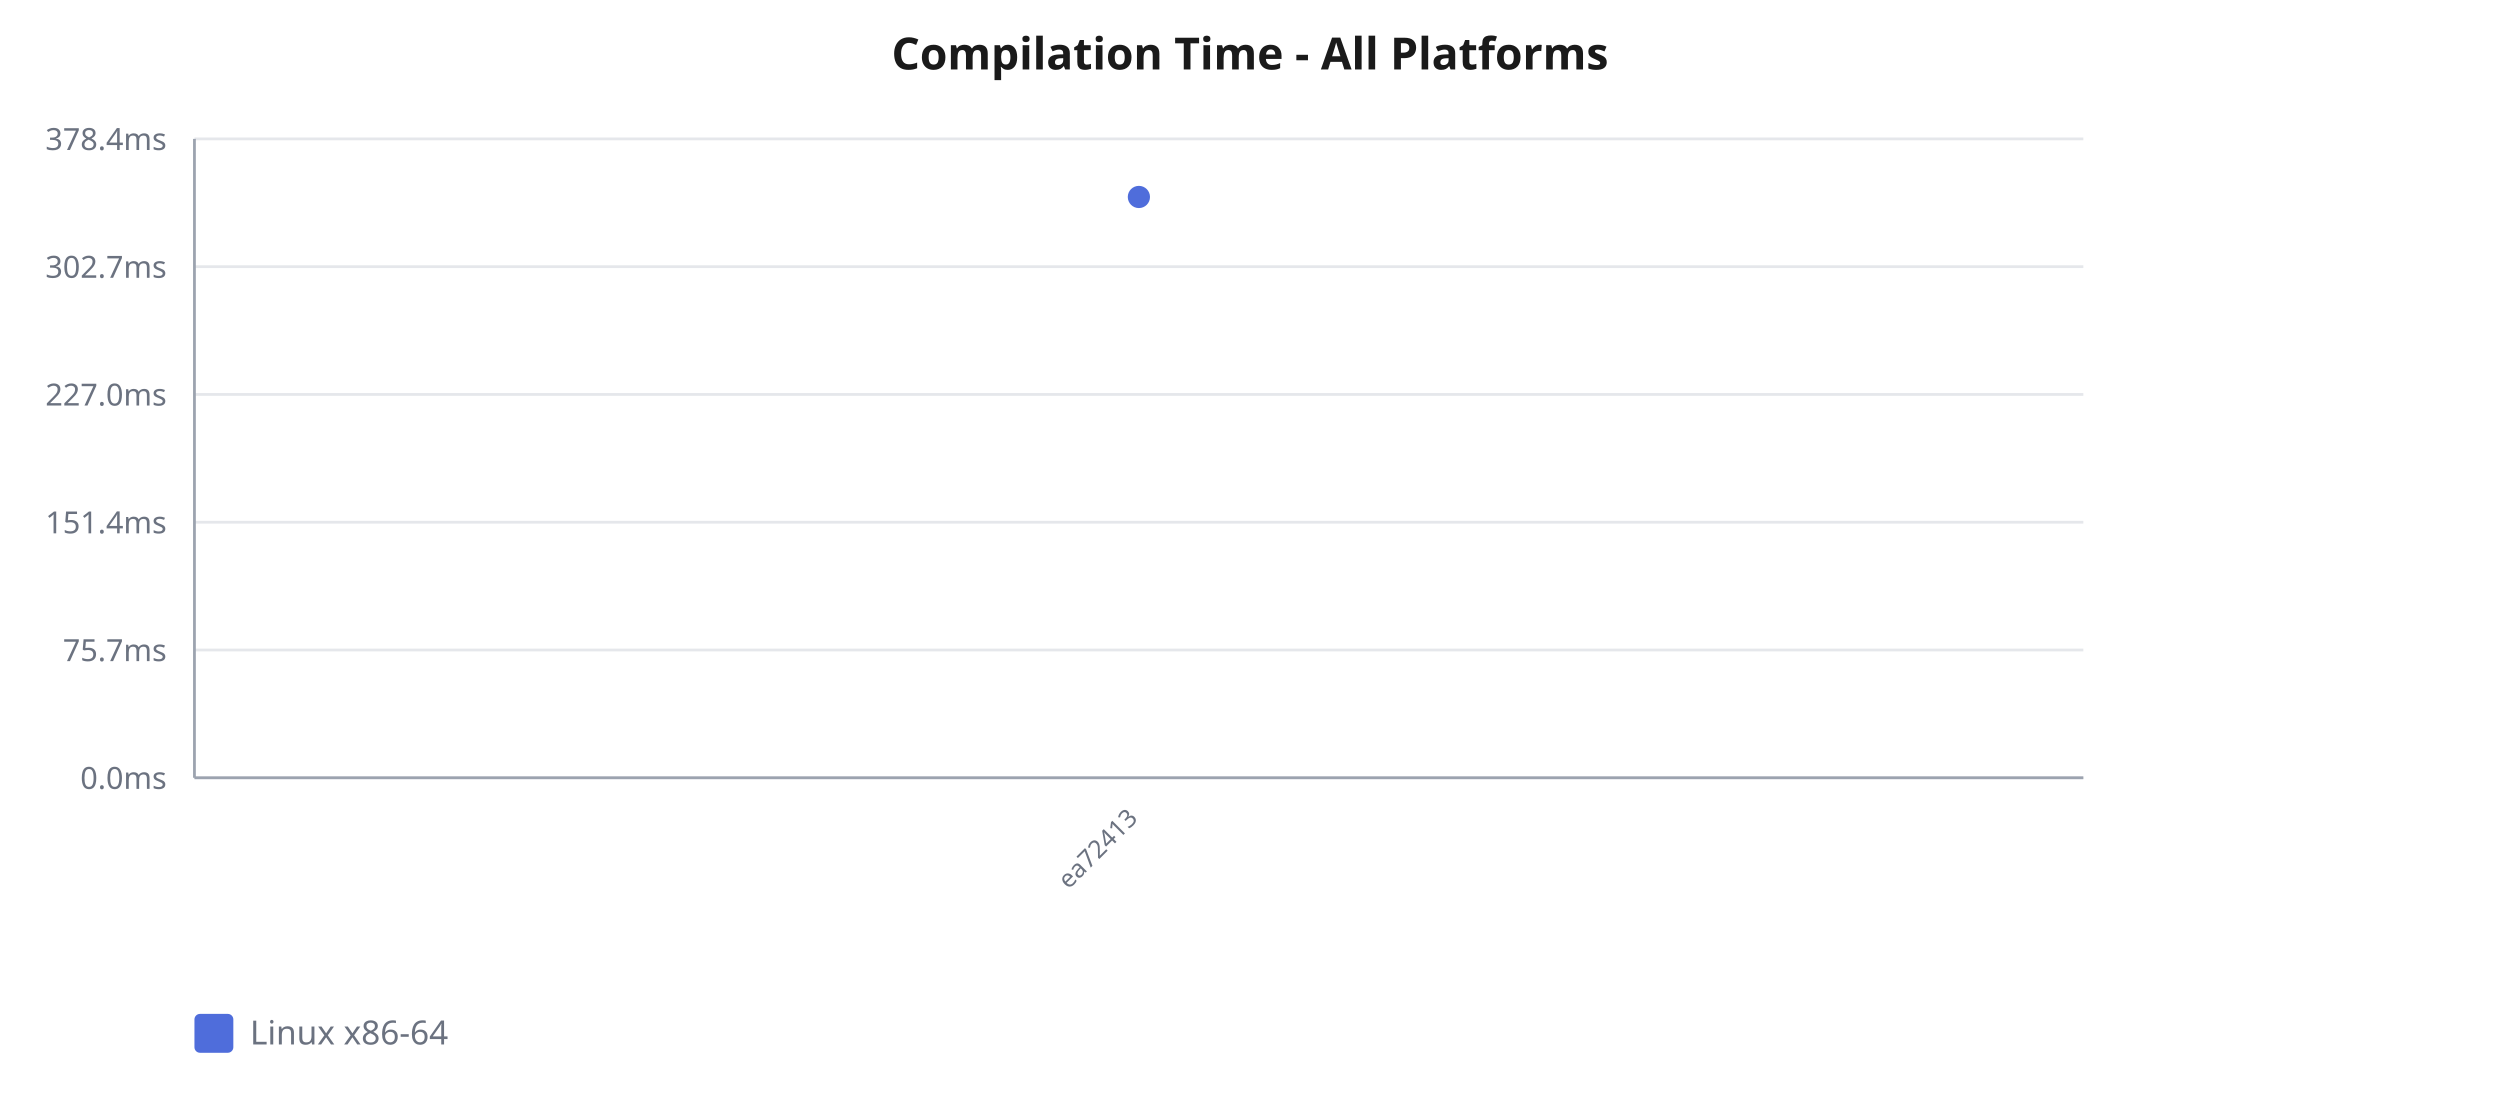
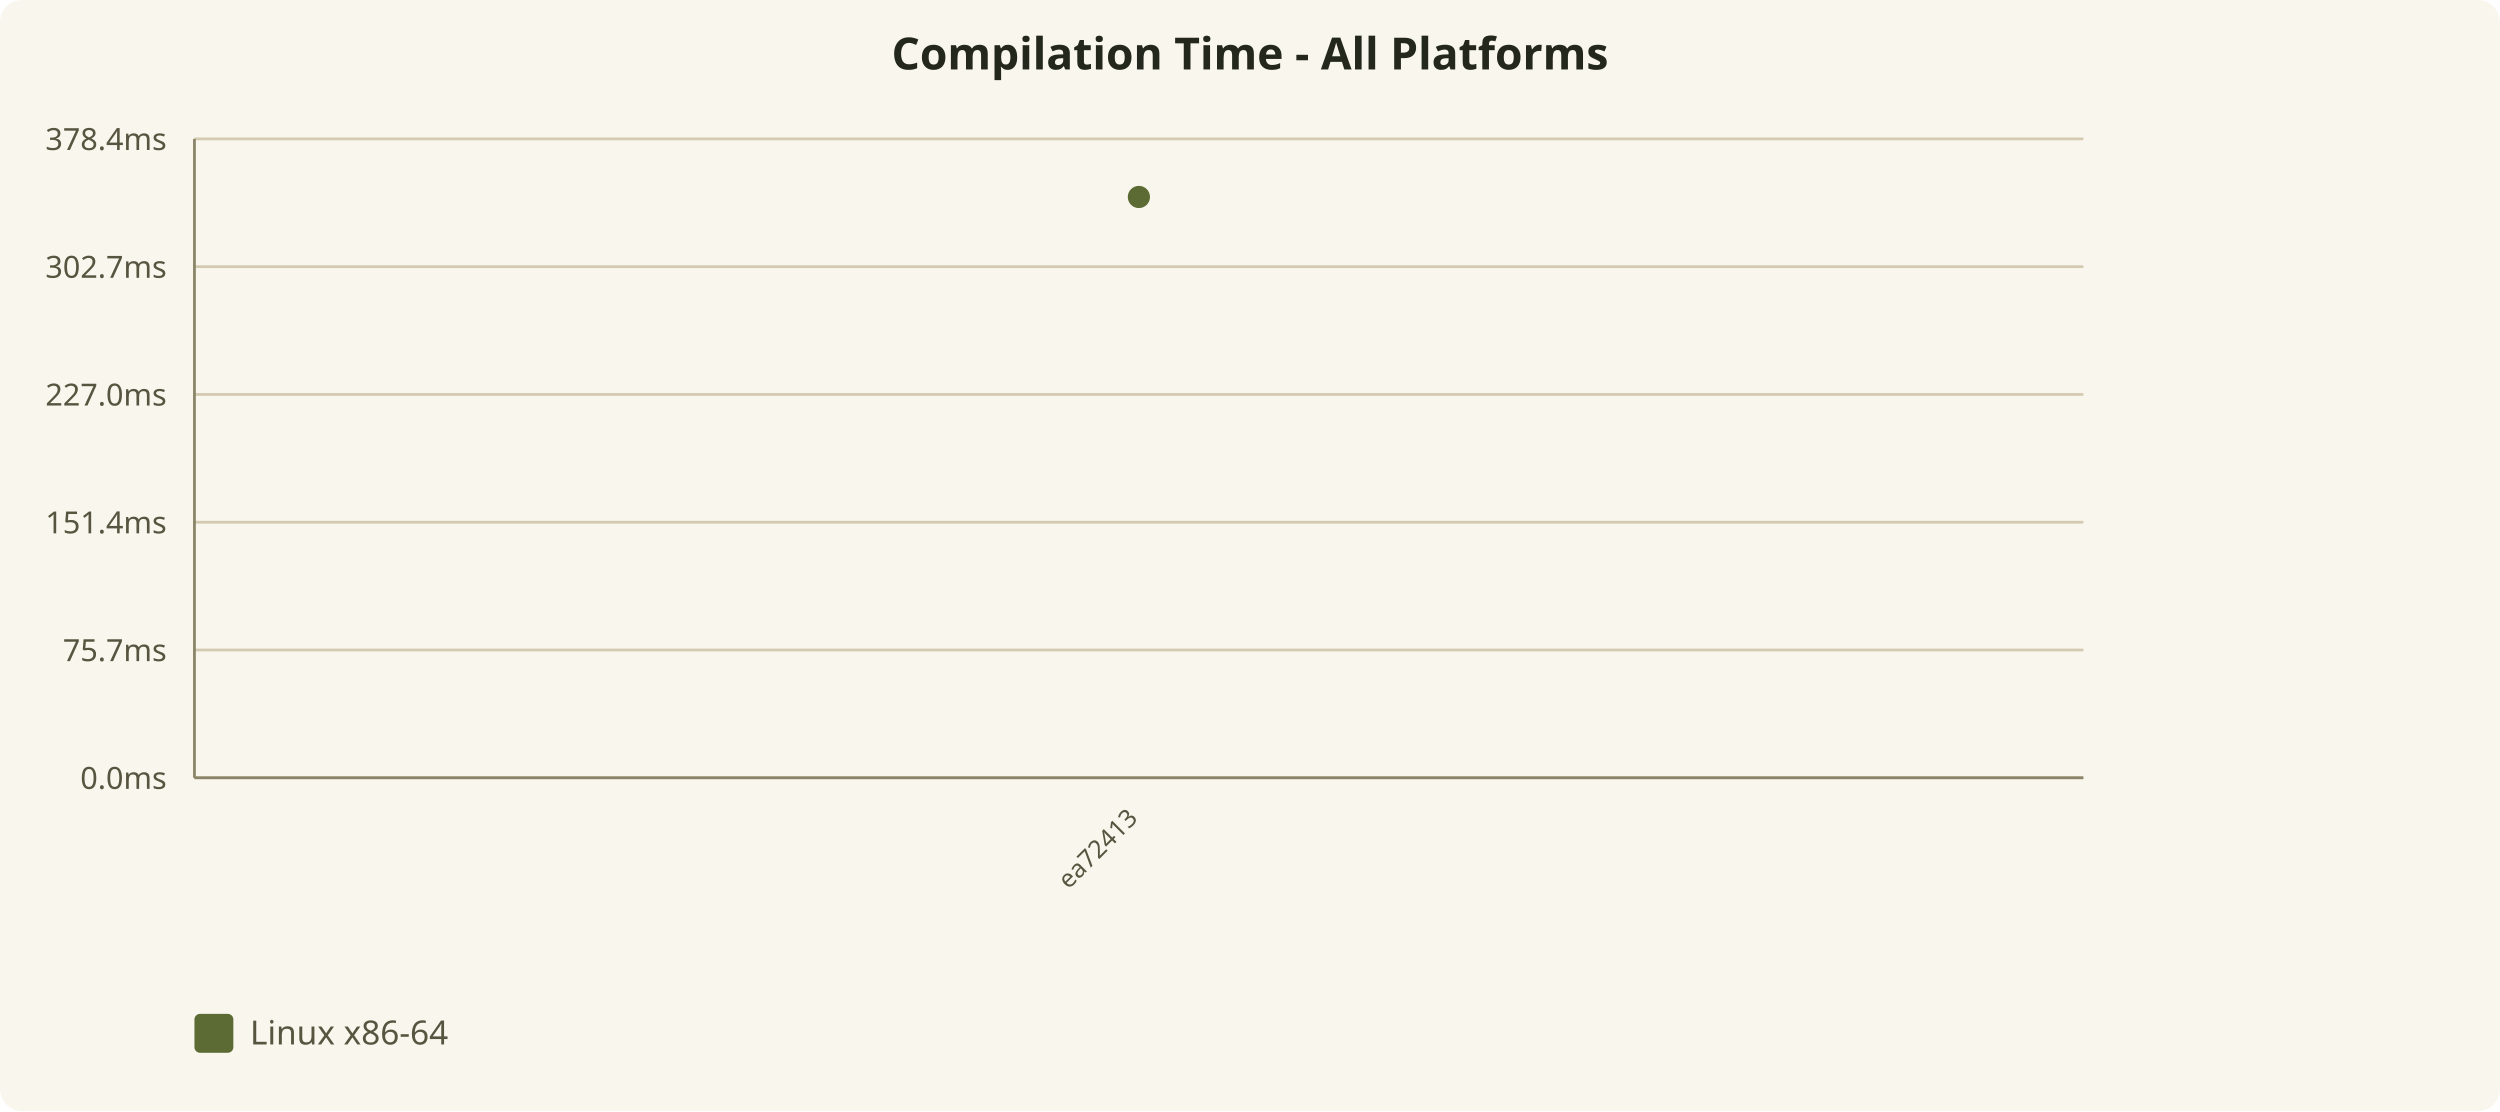
<svg xmlns="http://www.w3.org/2000/svg" viewBox="0 0 900 400" class="benchmark-chart">
  <style>
-     .chart-bg { fill: var(--chart-bg, #ffffff); }
-     .chart-text { fill: var(--chart-text, #6b7280); font-family: system-ui, sans-serif; }
-     .chart-title { fill: var(--chart-title, #1a1a1a); font-family: system-ui, sans-serif; font-weight: 600; }
-     .chart-grid { stroke: var(--chart-grid, #e5e7eb); stroke-width: 1; }
-     .chart-axis { stroke: var(--chart-axis, #9ca3af); stroke-width: 1; }
+     .chart-bg { fill: var(--chart-bg, #f9f6ee); }
+     .chart-text { fill: var(--chart-text, #57543f); font-family: system-ui, sans-serif; }
+     .chart-title { fill: var(--chart-title, #23271c); font-family: system-ui, sans-serif; font-weight: 600; }
+     .chart-grid { stroke: var(--chart-grid, #d3cab0); stroke-width: 1; }
+     .chart-axis { stroke: var(--chart-axis, #8a8468); stroke-width: 1; }
    @media (prefers-color-scheme: dark) {
      .chart-bg { fill: #1a1a1a; }
      .chart-text { fill: #9ca3af; }
      .chart-title { fill: #f0f0f0; }
      .chart-grid { stroke: #2e2e2e; }
      .chart-axis { stroke: #4b5563; }
    }
  </style>
  <rect class="chart-bg" width="900" height="400" rx="8" />
  <text class="chart-title" x="450.0" y="25" text-anchor="middle" font-size="16">Compilation Time - All Platforms</text>
  <line class="chart-grid" x1="70" y1="50.0" x2="750" y2="50.0" />
  <text class="chart-text" x="60" y="54.0" text-anchor="end" font-size="11">378.4ms</text>
  <line class="chart-grid" x1="70" y1="96.0" x2="750" y2="96.0" />
  <text class="chart-text" x="60" y="100.0" text-anchor="end" font-size="11">302.7ms</text>
  <line class="chart-grid" x1="70" y1="142.0" x2="750" y2="142.0" />
  <text class="chart-text" x="60" y="146.0" text-anchor="end" font-size="11">227.0ms</text>
  <line class="chart-grid" x1="70" y1="188.0" x2="750" y2="188.0" />
  <text class="chart-text" x="60" y="192.0" text-anchor="end" font-size="11">151.4ms</text>
  <line class="chart-grid" x1="70" y1="234.0" x2="750" y2="234.0" />
  <text class="chart-text" x="60" y="238.0" text-anchor="end" font-size="11">75.7ms</text>
  <line class="chart-grid" x1="70" y1="280.0" x2="750" y2="280.0" />
  <text class="chart-text" x="60" y="284.0" text-anchor="end" font-size="11">0.0ms</text>
  <line class="chart-axis" x1="70" y1="50" x2="70" y2="280" />
  <line class="chart-axis" x1="70" y1="280" x2="750" y2="280" />
-   <circle cx="410.0" cy="70.909" r="4" fill="#4f6ddb" />
+   <circle cx="410.0" cy="70.909" r="4" fill="#5c6b34" />
  <text class="chart-text" x="410.0" y="295" text-anchor="end" font-size="9" transform="rotate(-45 410.0 295)">ea72413</text>
-   <rect x="70" y="365" width="14" height="14" fill="#4f6ddb" rx="2" />
+   <rect x="70" y="365" width="14" height="14" fill="#5c6b34" rx="2" />
  <text class="chart-text" x="90" y="376" font-size="12">Linux x86-64</text>
</svg>
